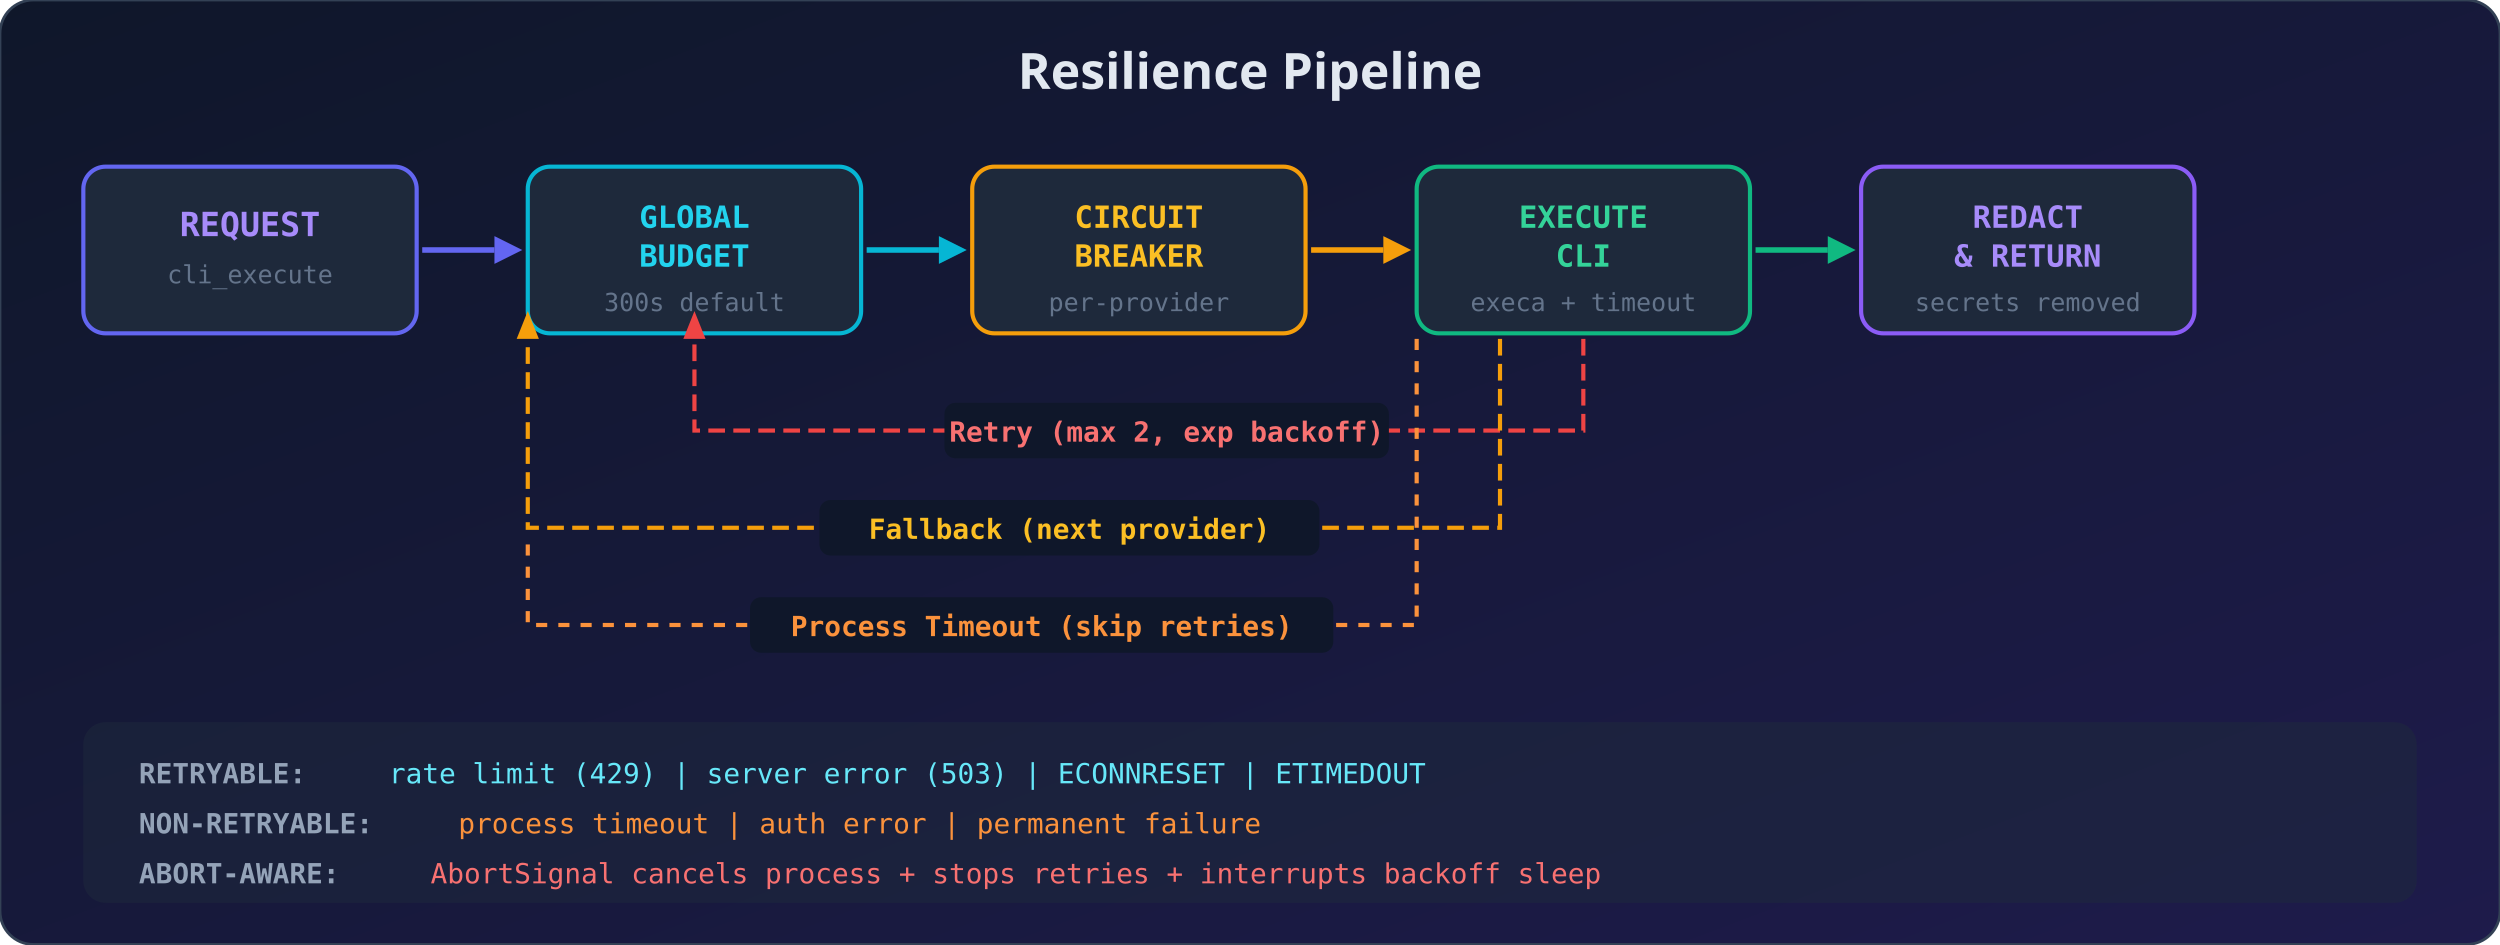
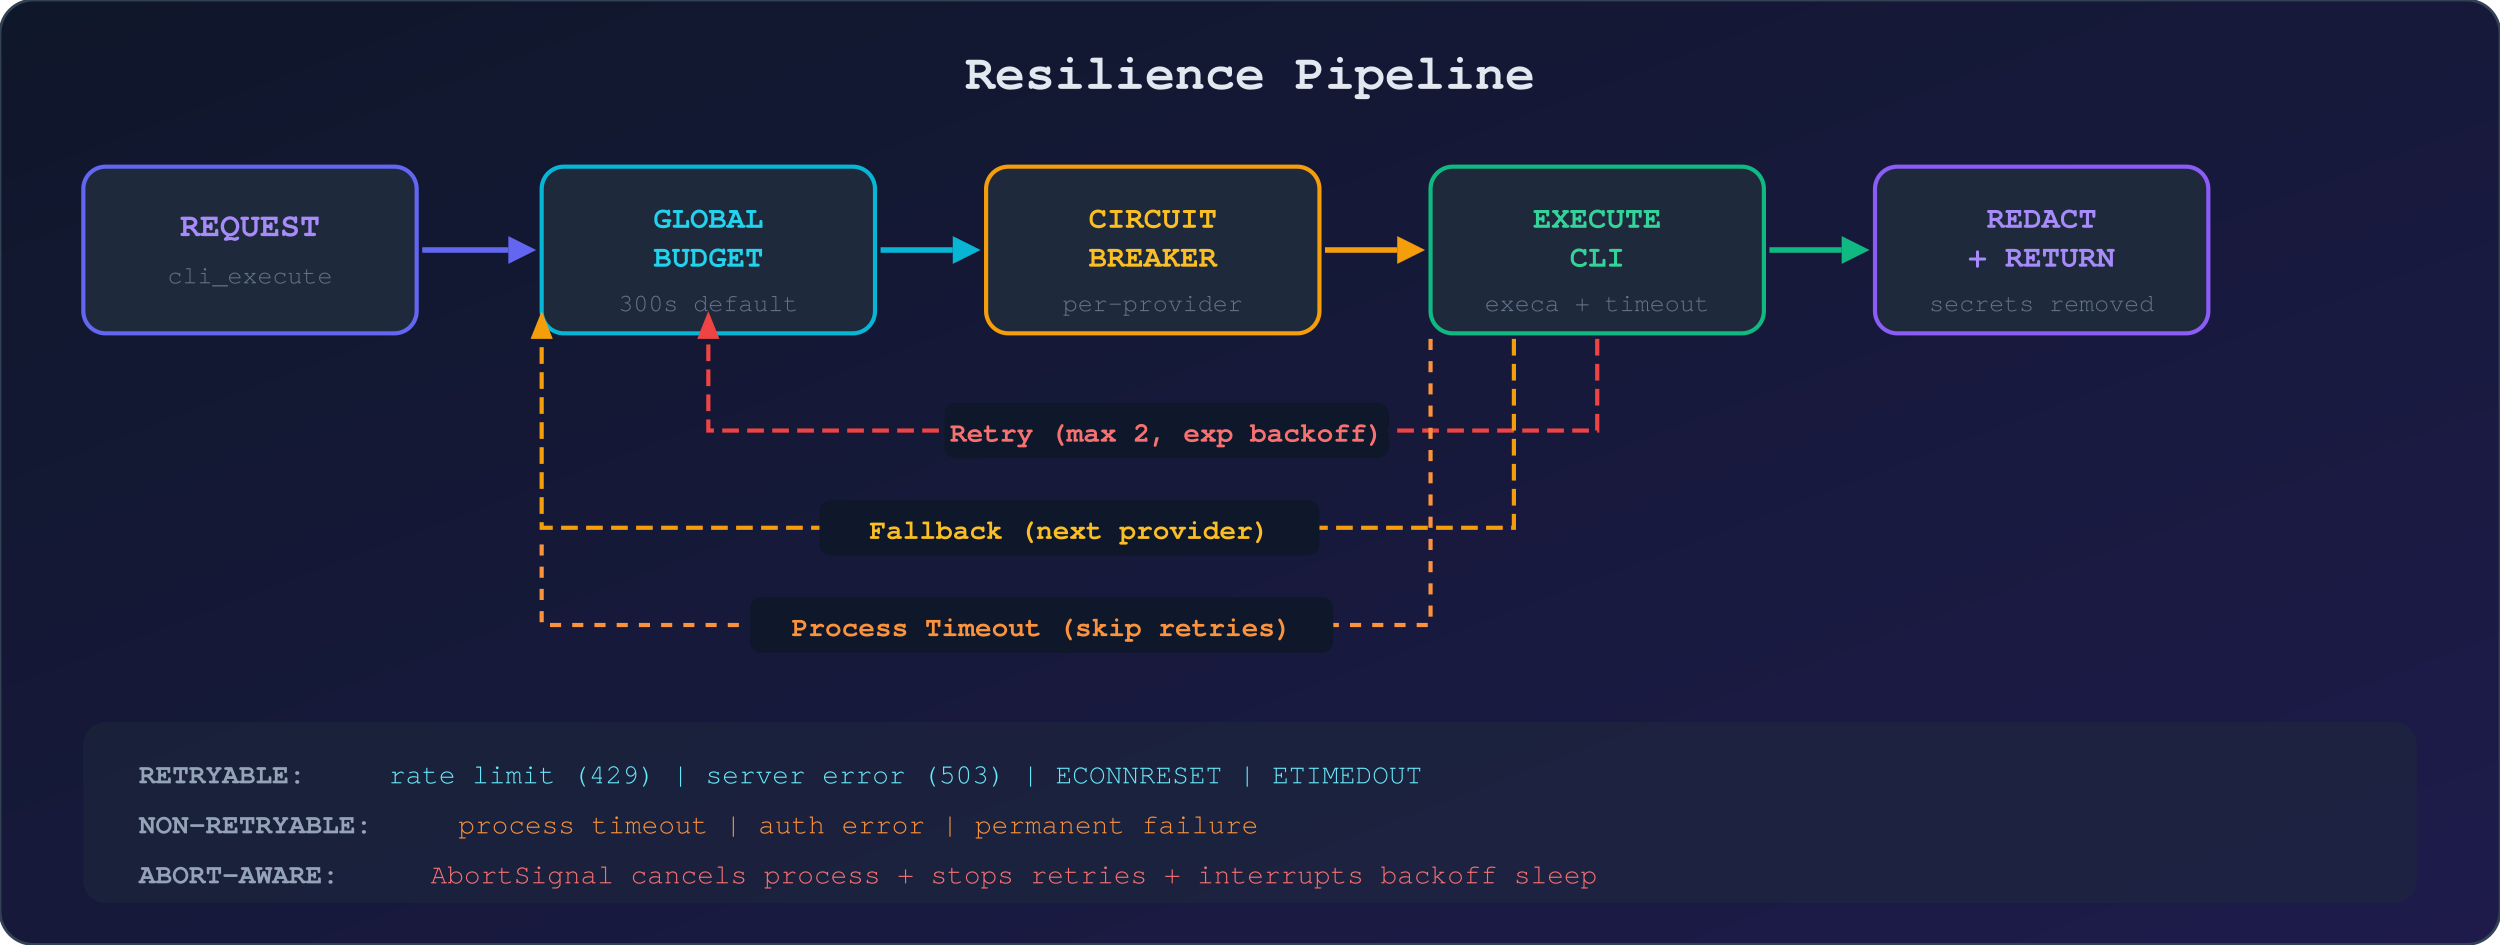
<svg xmlns="http://www.w3.org/2000/svg" viewBox="0 0 900 340" fill="none">
  <defs>
    <linearGradient id="bg" x1="0%" y1="0%" x2="100%" y2="100%">
-       <stop offset="0%" style="stop-color:#0f172a" />
-       <stop offset="100%" style="stop-color:#1e1b4b" />
+       <stop offset="0%" stop-color="#0f172a" />
+       <stop offset="100%" stop-color="#1e1b4b" />
    </linearGradient>
  </defs>
  <rect width="900" height="340" rx="12" fill="url(#bg)" />
  <rect width="900" height="340" rx="12" fill="none" stroke="#334155" stroke-width="1" />
-   <text x="450" y="32" text-anchor="middle" fill="#e2e8f0" font-family="'Segoe UI', system-ui, sans-serif" font-size="18" font-weight="700">Resilience Pipeline</text>
+   <text x="450" y="32" text-anchor="middle" fill="#e2e8f0" font-family="monospace, Consolas, Courier" font-size="18" font-weight="700">Resilience Pipeline</text>
  <rect x="30" y="60" width="120" height="60" rx="8" fill="#1e293b" stroke="#6366f1" stroke-width="1.5" />
-   <text x="90" y="85" text-anchor="middle" fill="#a78bfa" font-family="monospace" font-size="12" font-weight="700">REQUEST</text>
-   <text x="90" y="102" text-anchor="middle" fill="#64748b" font-family="monospace" font-size="9">cli_execute</text>
-   <line x1="152" y1="90" x2="178" y2="90" stroke="#6366f1" stroke-width="2" />
-   <polygon points="178,85 188,90 178,95" fill="#6366f1" />
-   <rect x="190" y="60" width="120" height="60" rx="8" fill="#1e293b" stroke="#06b6d4" stroke-width="1.5" />
-   <text x="250" y="82" text-anchor="middle" fill="#22d3ee" font-family="monospace" font-size="11" font-weight="700">GLOBAL</text>
-   <text x="250" y="96" text-anchor="middle" fill="#22d3ee" font-family="monospace" font-size="11" font-weight="700">BUDGET</text>
-   <text x="250" y="112" text-anchor="middle" fill="#64748b" font-family="monospace" font-size="9">300s default</text>
-   <line x1="312" y1="90" x2="338" y2="90" stroke="#06b6d4" stroke-width="2" />
-   <polygon points="338,85 348,90 338,95" fill="#06b6d4" />
-   <rect x="350" y="60" width="120" height="60" rx="8" fill="#1e293b" stroke="#f59e0b" stroke-width="1.5" />
-   <text x="410" y="82" text-anchor="middle" fill="#fbbf24" font-family="monospace" font-size="11" font-weight="700">CIRCUIT</text>
-   <text x="410" y="96" text-anchor="middle" fill="#fbbf24" font-family="monospace" font-size="11" font-weight="700">BREAKER</text>
-   <text x="410" y="112" text-anchor="middle" fill="#64748b" font-family="monospace" font-size="9">per-provider</text>
-   <line x1="472" y1="90" x2="498" y2="90" stroke="#f59e0b" stroke-width="2" />
-   <polygon points="498,85 508,90 498,95" fill="#f59e0b" />
-   <rect x="510" y="60" width="120" height="60" rx="8" fill="#1e293b" stroke="#10b981" stroke-width="1.5" />
-   <text x="570" y="82" text-anchor="middle" fill="#34d399" font-family="monospace" font-size="11" font-weight="700">EXECUTE</text>
-   <text x="570" y="96" text-anchor="middle" fill="#34d399" font-family="monospace" font-size="11" font-weight="700">CLI</text>
-   <text x="570" y="112" text-anchor="middle" fill="#64748b" font-family="monospace" font-size="9">execa + timeout</text>
-   <line x1="632" y1="90" x2="658" y2="90" stroke="#10b981" stroke-width="2" />
-   <polygon points="658,85 668,90 658,95" fill="#10b981" />
-   <rect x="670" y="60" width="120" height="60" rx="8" fill="#1e293b" stroke="#8b5cf6" stroke-width="1.5" />
-   <text x="730" y="82" text-anchor="middle" fill="#a78bfa" font-family="monospace" font-size="11" font-weight="700">REDACT</text>
-   <text x="730" y="96" text-anchor="middle" fill="#a78bfa" font-family="monospace" font-size="11" font-weight="700">&amp; RETURN</text>
-   <text x="730" y="112" text-anchor="middle" fill="#64748b" font-family="monospace" font-size="9">secrets removed</text>
-   <path d="M 570 122 L 570 155 L 250 155 L 250 122" stroke="#ef4444" stroke-width="1.5" fill="none" stroke-dasharray="6,3" />
-   <polygon points="246,122 250,112 254,122" fill="#ef4444" />
+   <text x="90" y="85" text-anchor="middle" fill="#a78bfa" font-family="monospace, Consolas, Courier" font-size="12" font-weight="700">REQUEST</text>
+   <text x="90" y="102" text-anchor="middle" fill="#64748b" font-family="monospace, Consolas, Courier" font-size="9">cli_execute</text>
+   <line x1="152" y1="90" x2="183" y2="90" stroke="#6366f1" stroke-width="2" />
+   <polygon points="183,85 193,90 183,95" fill="#6366f1" />
+   <rect x="195" y="60" width="120" height="60" rx="8" fill="#1e293b" stroke="#06b6d4" stroke-width="1.5" />
+   <text x="255" y="82" text-anchor="middle" fill="#22d3ee" font-family="monospace, Consolas, Courier" font-size="11" font-weight="700">GLOBAL</text>
+   <text x="255" y="96" text-anchor="middle" fill="#22d3ee" font-family="monospace, Consolas, Courier" font-size="11" font-weight="700">BUDGET</text>
+   <text x="255" y="112" text-anchor="middle" fill="#64748b" font-family="monospace, Consolas, Courier" font-size="9">300s default</text>
+   <line x1="317" y1="90" x2="343" y2="90" stroke="#06b6d4" stroke-width="2" />
+   <polygon points="343,85 353,90 343,95" fill="#06b6d4" />
+   <rect x="355" y="60" width="120" height="60" rx="8" fill="#1e293b" stroke="#f59e0b" stroke-width="1.5" />
+   <text x="415" y="82" text-anchor="middle" fill="#fbbf24" font-family="monospace, Consolas, Courier" font-size="11" font-weight="700">CIRCUIT</text>
+   <text x="415" y="96" text-anchor="middle" fill="#fbbf24" font-family="monospace, Consolas, Courier" font-size="11" font-weight="700">BREAKER</text>
+   <text x="415" y="112" text-anchor="middle" fill="#64748b" font-family="monospace, Consolas, Courier" font-size="9">per-provider</text>
+   <line x1="477" y1="90" x2="503" y2="90" stroke="#f59e0b" stroke-width="2" />
+   <polygon points="503,85 513,90 503,95" fill="#f59e0b" />
+   <rect x="515" y="60" width="120" height="60" rx="8" fill="#1e293b" stroke="#10b981" stroke-width="1.5" />
+   <text x="575" y="82" text-anchor="middle" fill="#34d399" font-family="monospace, Consolas, Courier" font-size="11" font-weight="700">EXECUTE</text>
+   <text x="575" y="96" text-anchor="middle" fill="#34d399" font-family="monospace, Consolas, Courier" font-size="11" font-weight="700">CLI</text>
+   <text x="575" y="112" text-anchor="middle" fill="#64748b" font-family="monospace, Consolas, Courier" font-size="9">execa + timeout</text>
+   <line x1="637" y1="90" x2="663" y2="90" stroke="#10b981" stroke-width="2" />
+   <polygon points="663,85 673,90 663,95" fill="#10b981" />
+   <rect x="675" y="60" width="120" height="60" rx="8" fill="#1e293b" stroke="#8b5cf6" stroke-width="1.5" />
+   <text x="735" y="82" text-anchor="middle" fill="#a78bfa" font-family="monospace, Consolas, Courier" font-size="11" font-weight="700">REDACT</text>
+   <text x="735" y="96" text-anchor="middle" fill="#a78bfa" font-family="monospace, Consolas, Courier" font-size="11" font-weight="700">+ RETURN</text>
+   <text x="735" y="112" text-anchor="middle" fill="#64748b" font-family="monospace, Consolas, Courier" font-size="9">secrets removed</text>
+   <path d="M 575 122 L 575 155 L 255 155 L 255 122" stroke="#ef4444" stroke-width="1.5" fill="none" stroke-dasharray="6,3" />
+   <polygon points="251,122 255,112 259,122" fill="#ef4444" />
  <rect x="340" y="145" width="160" height="20" rx="4" fill="#0f172a" />
-   <text x="420" y="159" text-anchor="middle" fill="#f87171" font-family="monospace" font-size="10" font-weight="600">Retry (max 2, exp backoff)</text>
-   <path d="M 540 122 L 540 190 L 190 190 L 190 122" stroke="#f59e0b" stroke-width="1.5" fill="none" stroke-dasharray="6,3" />
-   <polygon points="186,122 190,112 194,122" fill="#f59e0b" />
+   <text x="420" y="159" text-anchor="middle" fill="#f87171" font-family="monospace, Consolas, Courier" font-size="10" font-weight="600">Retry (max 2, exp backoff)</text>
+   <path d="M 545 122 L 545 190 L 195 190 L 195 122" stroke="#f59e0b" stroke-width="1.5" fill="none" stroke-dasharray="6,3" />
+   <polygon points="191,122 195,112 199,122" fill="#f59e0b" />
  <rect x="295" y="180" width="180" height="20" rx="4" fill="#0f172a" />
-   <text x="385" y="194" text-anchor="middle" fill="#fbbf24" font-family="monospace" font-size="10" font-weight="600">Fallback (next provider)</text>
-   <path d="M 510 122 L 510 225 L 190 225 L 190 192" stroke="#fb923c" stroke-width="1.5" fill="none" stroke-dasharray="4,4" />
+   <text x="385" y="194" text-anchor="middle" fill="#fbbf24" font-family="monospace, Consolas, Courier" font-size="10" font-weight="600">Fallback (next provider)</text>
+   <path d="M 515 122 L 515 225 L 195 225 L 195 192" stroke="#fb923c" stroke-width="1.5" fill="none" stroke-dasharray="4,4" />
  <rect x="270" y="215" width="210" height="20" rx="4" fill="#0f172a" />
-   <text x="375" y="229" text-anchor="middle" fill="#fb923c" font-family="monospace" font-size="10" font-weight="600">Process Timeout (skip retries)</text>
+   <text x="375" y="229" text-anchor="middle" fill="#fb923c" font-family="monospace, Consolas, Courier" font-size="10" font-weight="600">Process Timeout (skip retries)</text>
  <rect x="30" y="260" width="840" height="65" rx="8" fill="#1e293b" opacity="0.5" />
-   <text x="50" y="282" fill="#94a3b8" font-family="monospace" font-size="10" font-weight="600">RETRYABLE:</text>
-   <text x="140" y="282" fill="#67e8f9" font-family="monospace" font-size="10">rate limit (429) | server error (503) | ECONNRESET | ETIMEDOUT</text>
-   <text x="50" y="300" fill="#94a3b8" font-family="monospace" font-size="10" font-weight="600">NON-RETRYABLE:</text>
-   <text x="165" y="300" fill="#fb923c" font-family="monospace" font-size="10">process timeout | auth error | permanent failure</text>
-   <text x="50" y="318" fill="#94a3b8" font-family="monospace" font-size="10" font-weight="600">ABORT-AWARE:</text>
-   <text x="155" y="318" fill="#f87171" font-family="monospace" font-size="10">AbortSignal cancels process + stops retries + interrupts backoff sleep</text>
+   <text x="50" y="282" fill="#94a3b8" font-family="monospace, Consolas, Courier" font-size="10" font-weight="600">RETRYABLE:</text>
+   <text x="140" y="282" fill="#67e8f9" font-family="monospace, Consolas, Courier" font-size="10">rate limit (429) | server error (503) | ECONNRESET | ETIMEDOUT</text>
+   <text x="50" y="300" fill="#94a3b8" font-family="monospace, Consolas, Courier" font-size="10" font-weight="600">NON-RETRYABLE:</text>
+   <text x="165" y="300" fill="#fb923c" font-family="monospace, Consolas, Courier" font-size="10">process timeout | auth error | permanent failure</text>
+   <text x="50" y="318" fill="#94a3b8" font-family="monospace, Consolas, Courier" font-size="10" font-weight="600">ABORT-AWARE:</text>
+   <text x="155" y="318" fill="#f87171" font-family="monospace, Consolas, Courier" font-size="10">AbortSignal cancels process + stops retries + interrupts backoff sleep</text>
</svg>
